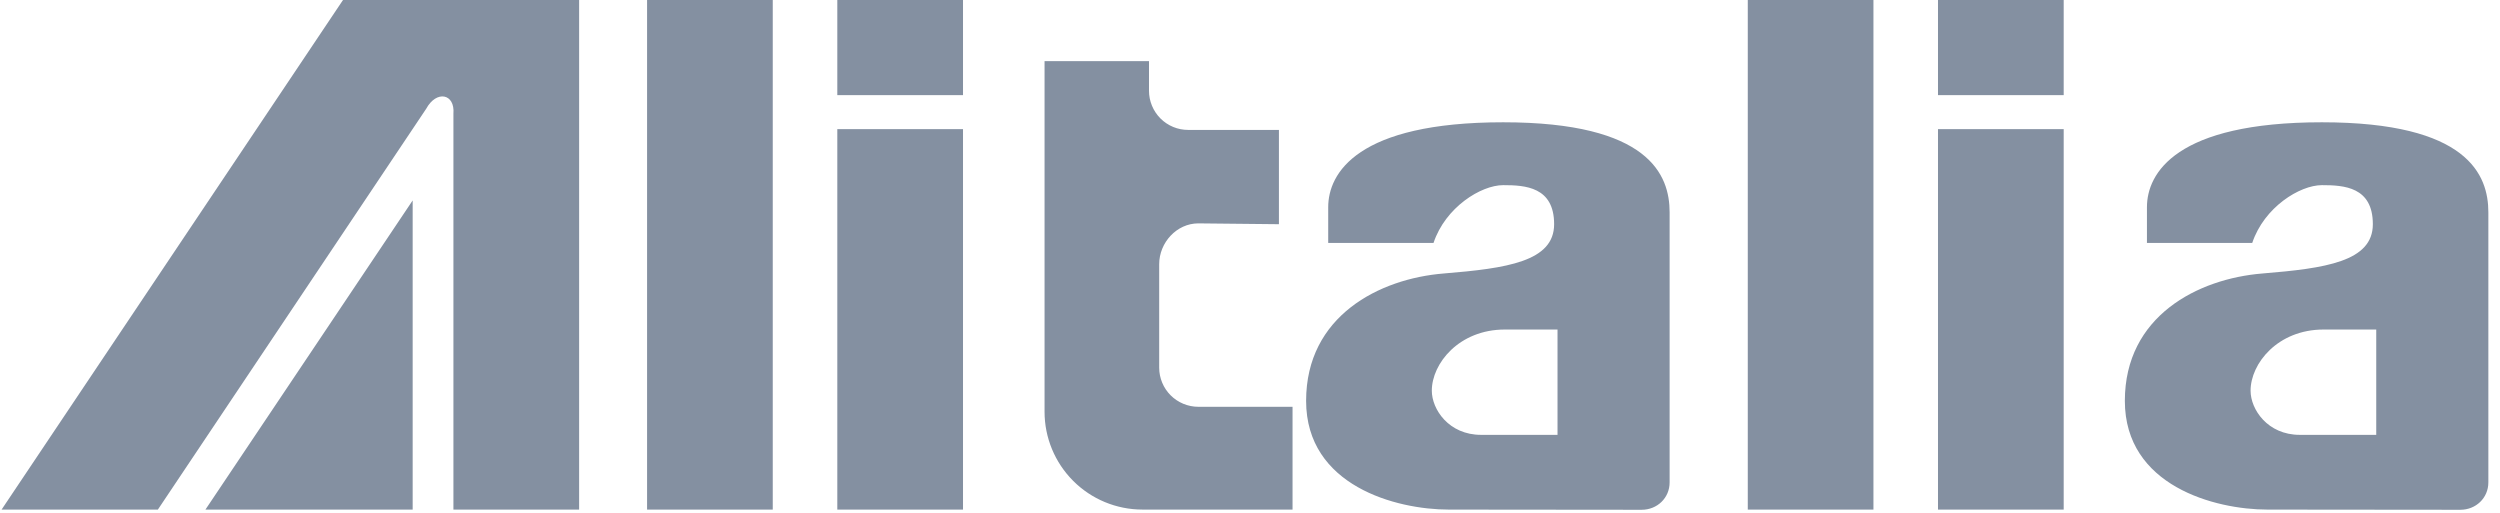
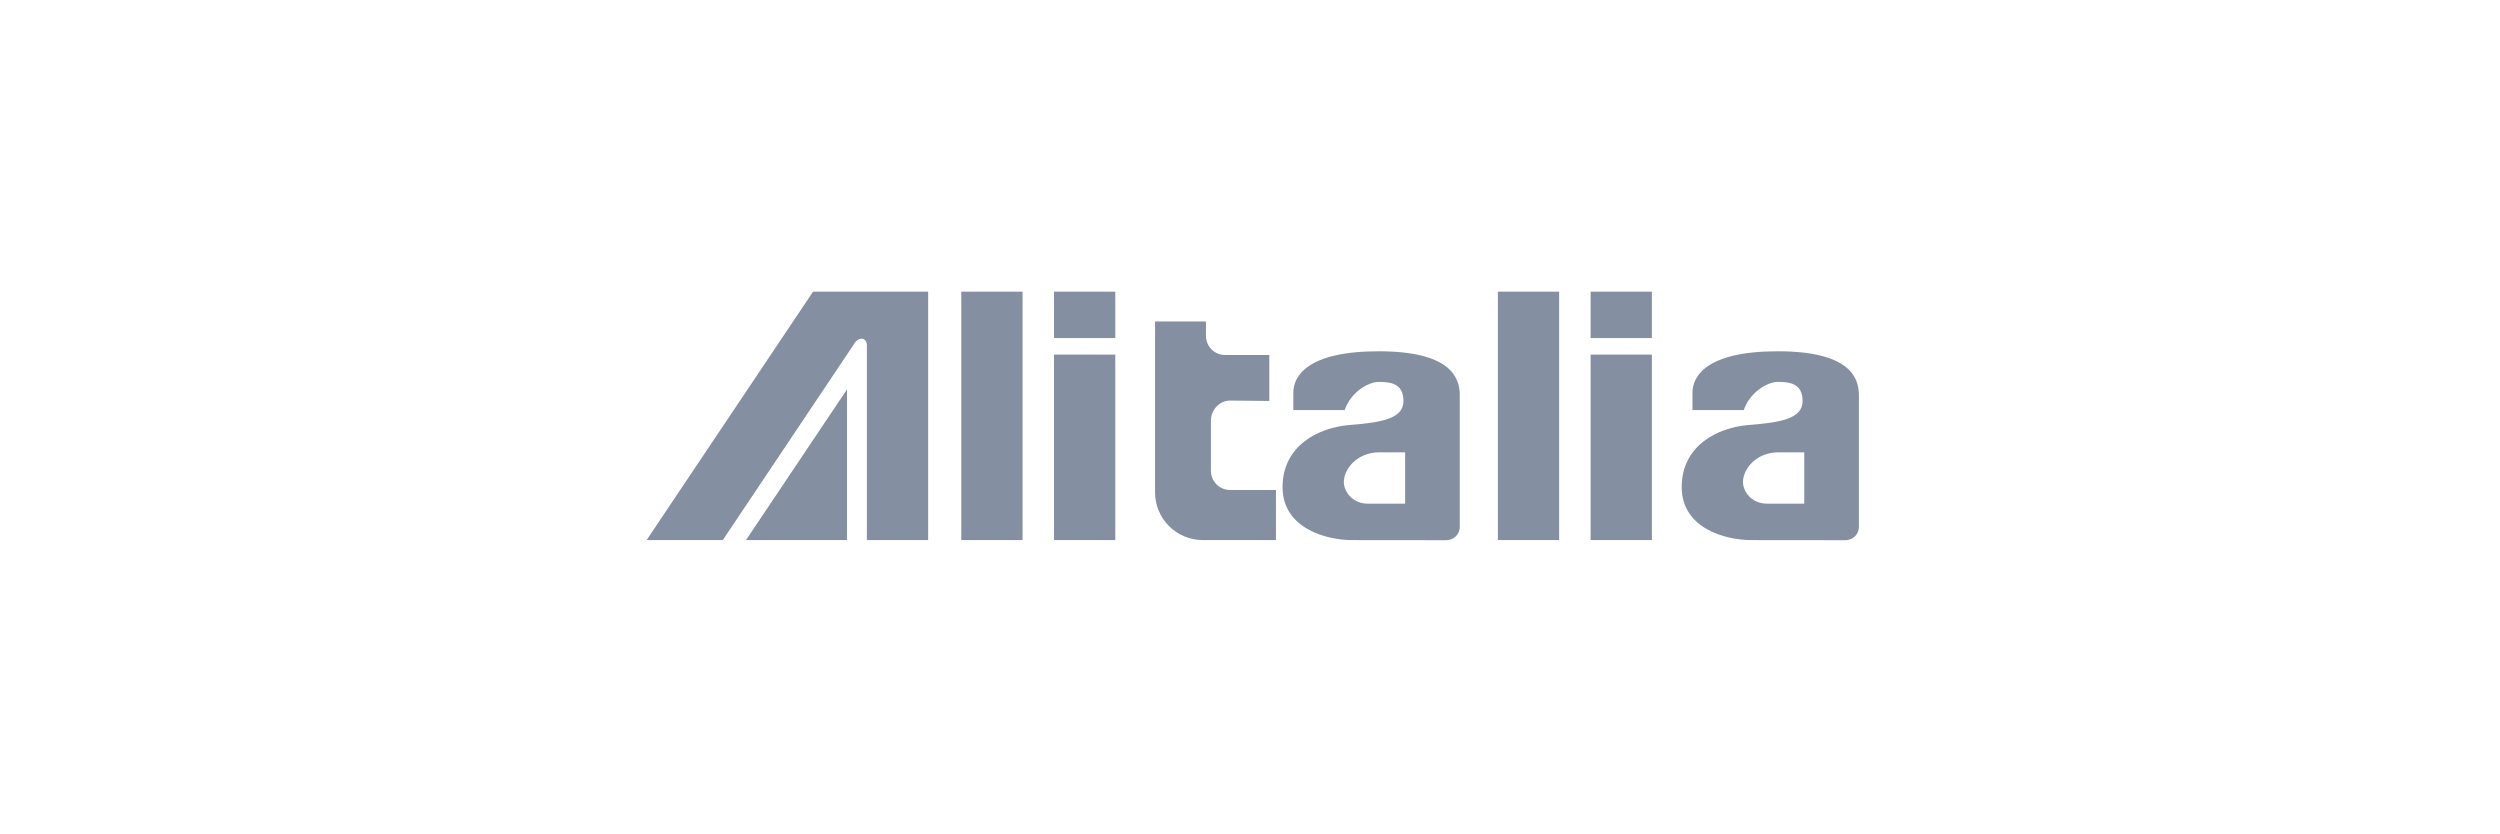
- <svg xmlns="http://www.w3.org/2000/svg" width="117" height="24" viewBox="0 0 117 24" fill="none">
-   <path fill-rule="evenodd" clip-rule="evenodd" d="M36.165 23.849V0H30.283V23.849H36.165ZM45.069 23.849V6.042H39.186V23.849H45.069V23.849ZM45.069 0V4.452H39.186V0H45.069V0ZM0.074 23.849H7.388L19.948 5.087C20.425 4.213 21.3 4.372 21.22 5.325V23.848H27.103V0H16.053L0.074 23.849Z" fill="#8490A1" />
-   <path fill-rule="evenodd" clip-rule="evenodd" d="M9.614 23.849H19.313V9.38L9.614 23.849V23.849ZM87.677 23.849V0H81.796V23.849H87.677ZM96.581 23.849V6.042H90.698V23.849H96.581ZM96.581 0V4.452H90.698V0H96.581ZM53.463 23.848C52.249 23.847 51.084 23.365 50.226 22.506C49.367 21.647 48.885 20.483 48.885 19.268V2.862H53.773V4.25C53.773 4.49 53.821 4.728 53.913 4.95C54.005 5.172 54.14 5.374 54.31 5.544C54.48 5.714 54.682 5.849 54.904 5.941C55.126 6.033 55.364 6.08 55.605 6.08H59.854V10.493L56.081 10.454C55.07 10.454 54.25 11.353 54.25 12.365V17.207C54.25 17.448 54.298 17.686 54.39 17.908C54.482 18.13 54.617 18.332 54.787 18.502C54.957 18.672 55.159 18.806 55.381 18.898C55.603 18.99 55.841 19.038 56.081 19.038H60.491V23.849L53.463 23.848V23.848ZM108.665 5.723C101.828 5.723 100.477 8.108 100.477 9.698V11.368H105.405C105.962 9.698 107.631 8.665 108.665 8.665C109.699 8.665 111.049 8.744 111.049 10.493C111.049 12.243 108.824 12.559 105.882 12.799C102.869 13.043 99.443 14.786 99.443 18.761C99.443 22.736 103.656 23.849 106.12 23.849L115.143 23.858C115.872 23.858 116.455 23.306 116.455 22.577V9.937C116.455 8.188 115.502 5.723 108.665 5.723V5.723ZM107.631 20.351C106.12 20.351 105.327 19.158 105.327 18.284C105.327 17.012 106.597 15.422 108.744 15.422H111.208V20.352H107.631V20.351ZM70.348 5.723C63.511 5.723 62.16 8.108 62.16 9.698V11.368H67.089C67.645 9.698 69.314 8.665 70.348 8.665C71.381 8.665 72.733 8.744 72.733 10.493C72.733 12.243 70.507 12.559 67.566 12.799C64.553 13.043 61.126 14.786 61.126 18.761C61.126 22.736 65.339 23.849 67.804 23.849L76.827 23.858C77.556 23.858 78.138 23.306 78.138 22.577V9.937C78.139 8.188 77.185 5.723 70.348 5.723V5.723ZM69.314 20.351C67.804 20.351 67.009 19.158 67.009 18.284C67.009 17.012 68.282 15.422 70.427 15.422H72.892V20.352H69.314V20.351Z" fill="#8490A1" />
+ <svg xmlns="http://www.w3.org/2000/svg" width="240" height="80" viewBox="0 0 240 80" fill="none">
+   <path fill-rule="evenodd" clip-rule="evenodd" d="M98.165 51.849V28H92.283V51.849H98.165ZM107.069 51.849V34.042H101.186V51.849H107.069V51.849ZM107.069 28V32.452H101.186V28H107.069V28ZM62.074 51.849H69.388L81.948 33.087C82.425 32.213 83.3 32.372 83.22 33.325V51.848H89.103V28H78.053L62.074 51.849Z" fill="#8490A1" />
+   <path fill-rule="evenodd" clip-rule="evenodd" d="M71.614 51.849H81.313V37.38L71.614 51.849V51.849ZM149.677 51.849V28H143.795V51.849H149.677ZM158.581 51.849V34.042H152.698V51.849H158.581ZM158.581 28V32.452H152.698V28H158.581ZM115.463 51.847C114.249 51.847 113.084 51.365 112.226 50.506C111.367 49.647 110.885 48.483 110.885 47.268V30.862H115.773V32.25C115.773 32.49 115.821 32.728 115.913 32.95C116.005 33.172 116.14 33.374 116.31 33.544C116.48 33.714 116.682 33.849 116.904 33.941C117.126 34.033 117.364 34.08 117.605 34.08H121.854V38.493L118.081 38.454C117.07 38.454 116.25 39.353 116.25 40.365V45.207C116.25 45.447 116.298 45.686 116.39 45.908C116.482 46.13 116.617 46.332 116.787 46.502C116.957 46.672 117.159 46.806 117.381 46.898C117.603 46.99 117.841 47.038 118.081 47.038H122.491V51.849L115.463 51.847V51.847ZM170.665 33.723C163.828 33.723 162.477 36.108 162.477 37.698V39.368H167.405C167.962 37.698 169.631 36.665 170.665 36.665C171.699 36.665 173.049 36.744 173.049 38.493C173.049 40.243 170.824 40.559 167.882 40.799C164.869 41.043 161.443 42.786 161.443 46.761C161.443 50.736 165.656 51.849 168.12 51.849L177.143 51.858C177.872 51.858 178.455 51.306 178.455 50.577V37.937C178.455 36.188 177.502 33.723 170.665 33.723V33.723ZM169.631 48.351C168.12 48.351 167.327 47.158 167.327 46.284C167.327 45.012 168.597 43.422 170.744 43.422H173.208V48.352H169.631V48.351ZM132.348 33.723C125.511 33.723 124.16 36.108 124.16 37.698V39.368H129.089C129.646 37.698 131.314 36.665 132.348 36.665C133.381 36.665 134.733 36.744 134.733 38.493C134.733 40.243 132.507 40.559 129.566 40.799C126.553 41.043 123.126 42.786 123.126 46.761C123.126 50.736 127.339 51.849 129.804 51.849L138.827 51.858C139.556 51.858 140.138 51.306 140.138 50.577V37.937C140.139 36.188 139.185 33.723 132.348 33.723V33.723ZM131.314 48.351C129.804 48.351 129.009 47.158 129.009 46.284C129.009 45.012 130.282 43.422 132.427 43.422H134.892V48.352H131.314V48.351Z" fill="#8490A1" />
</svg>
